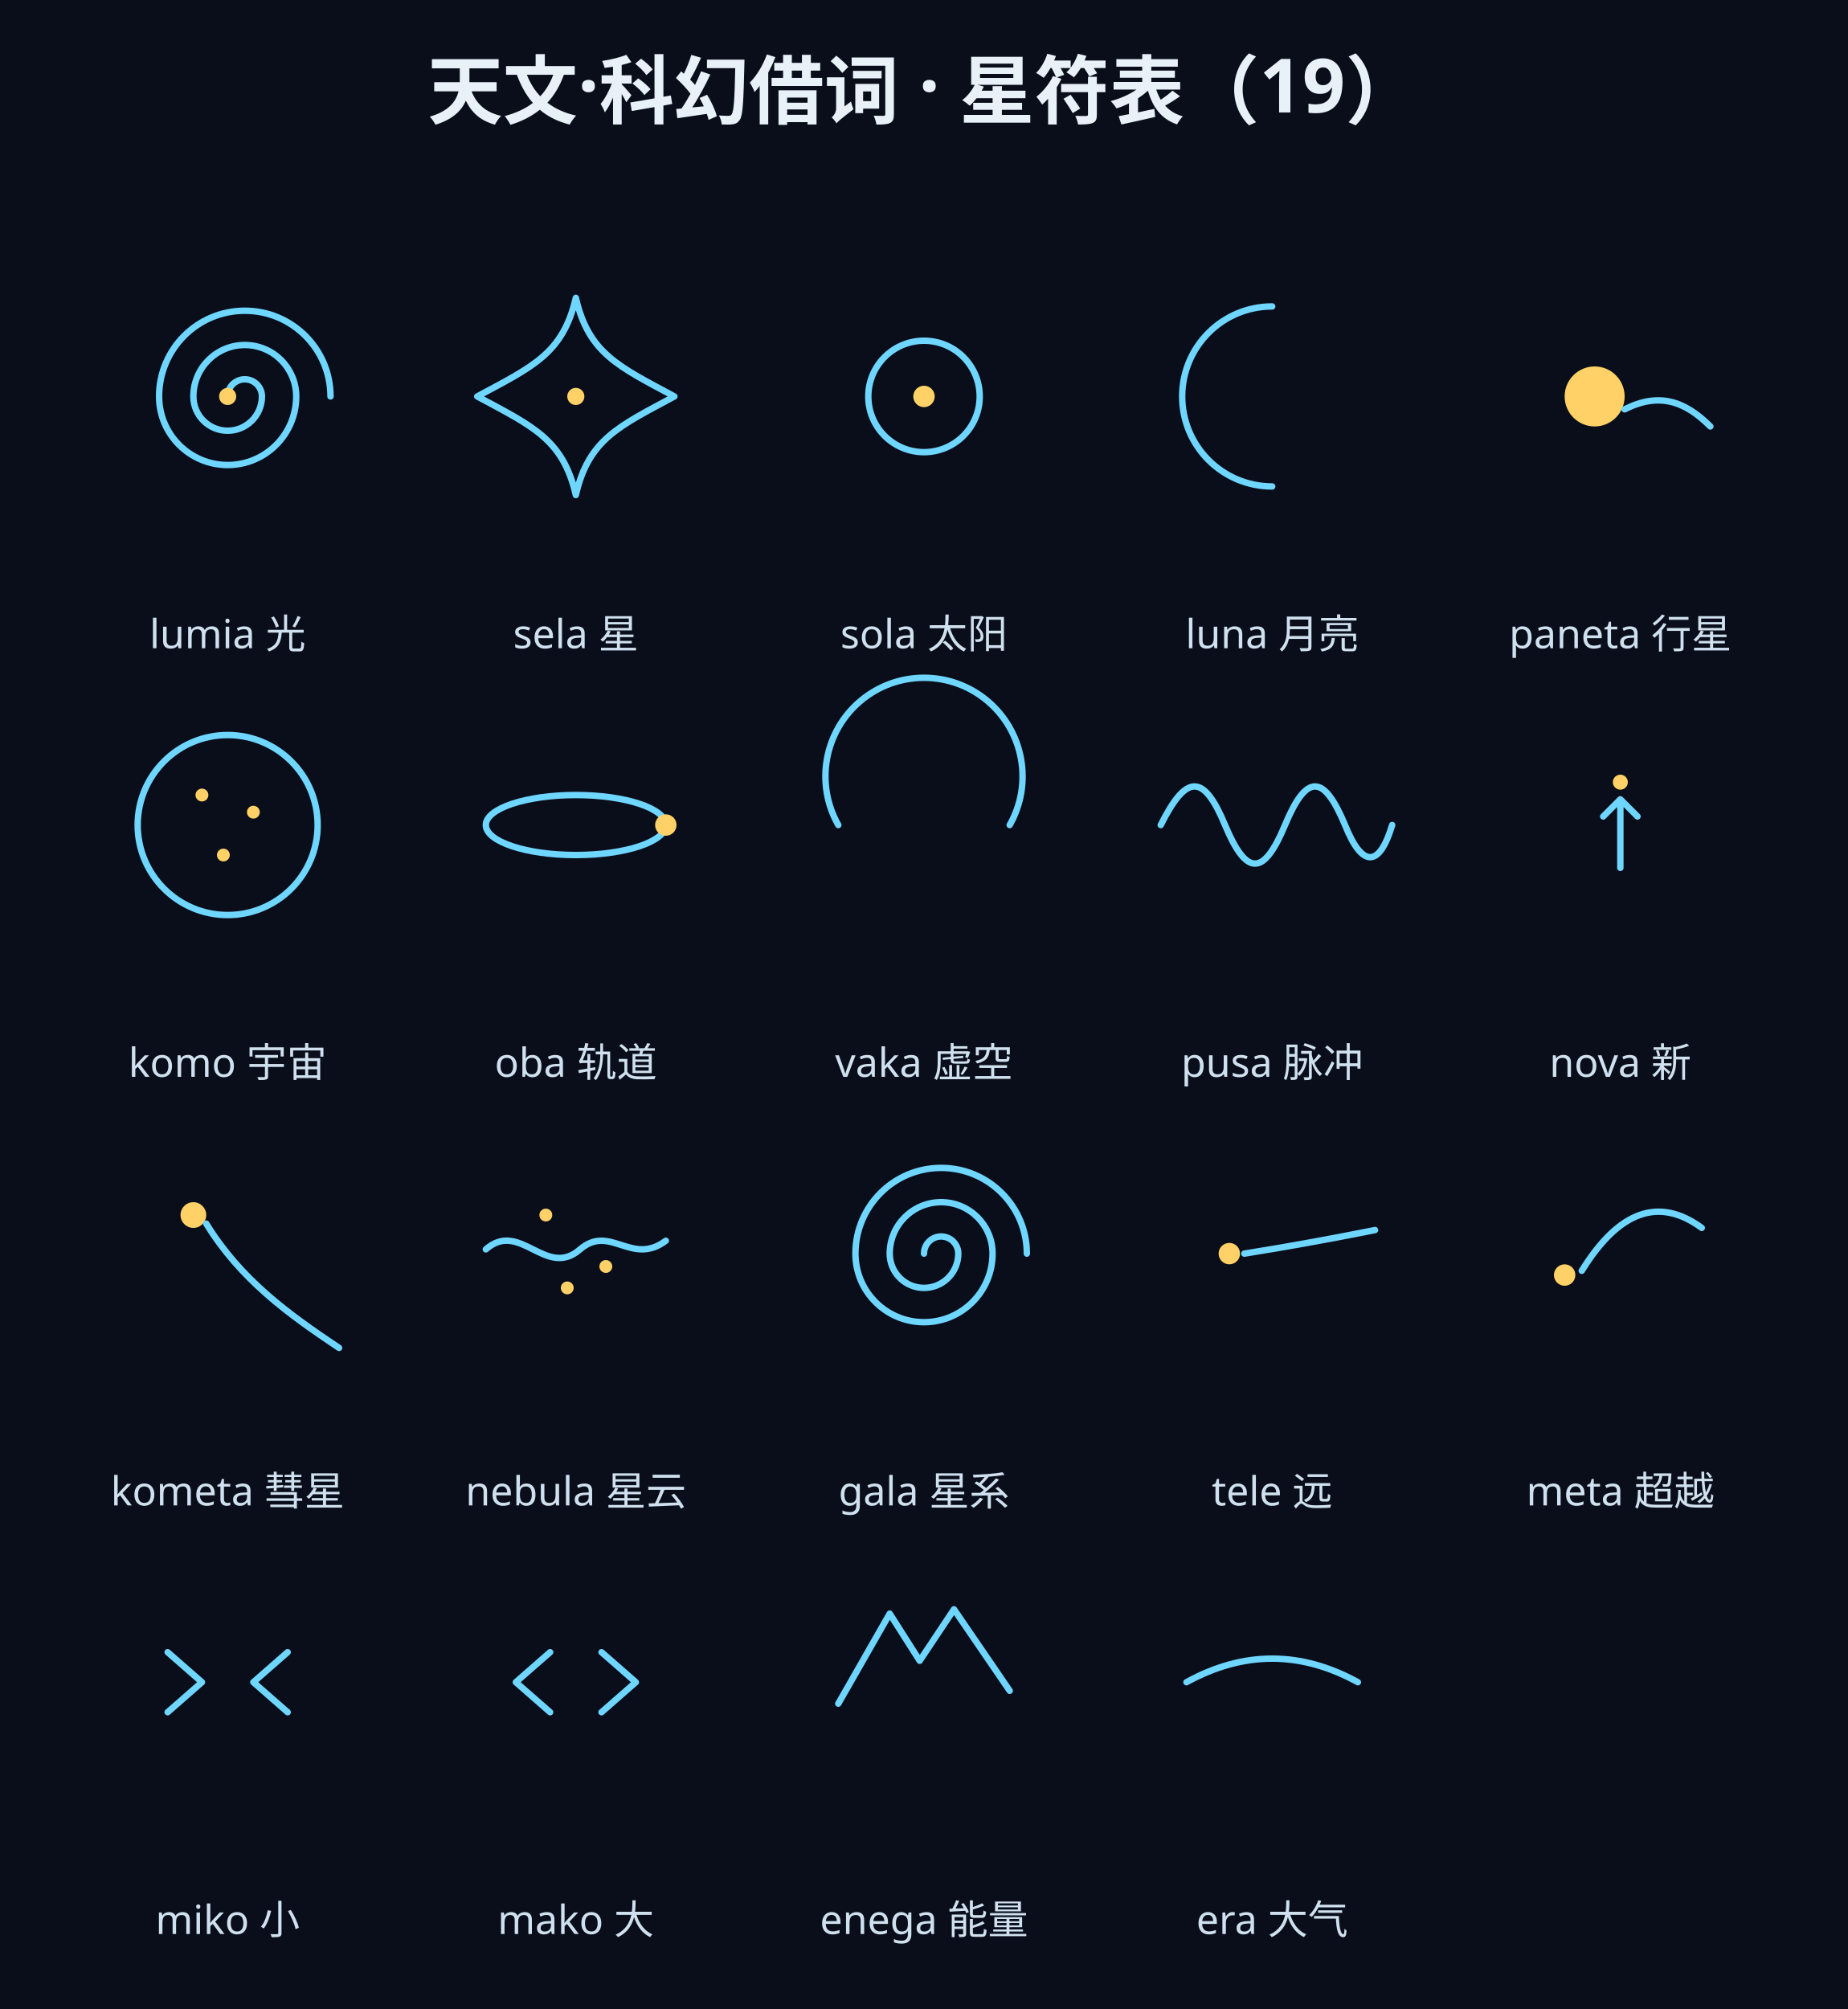
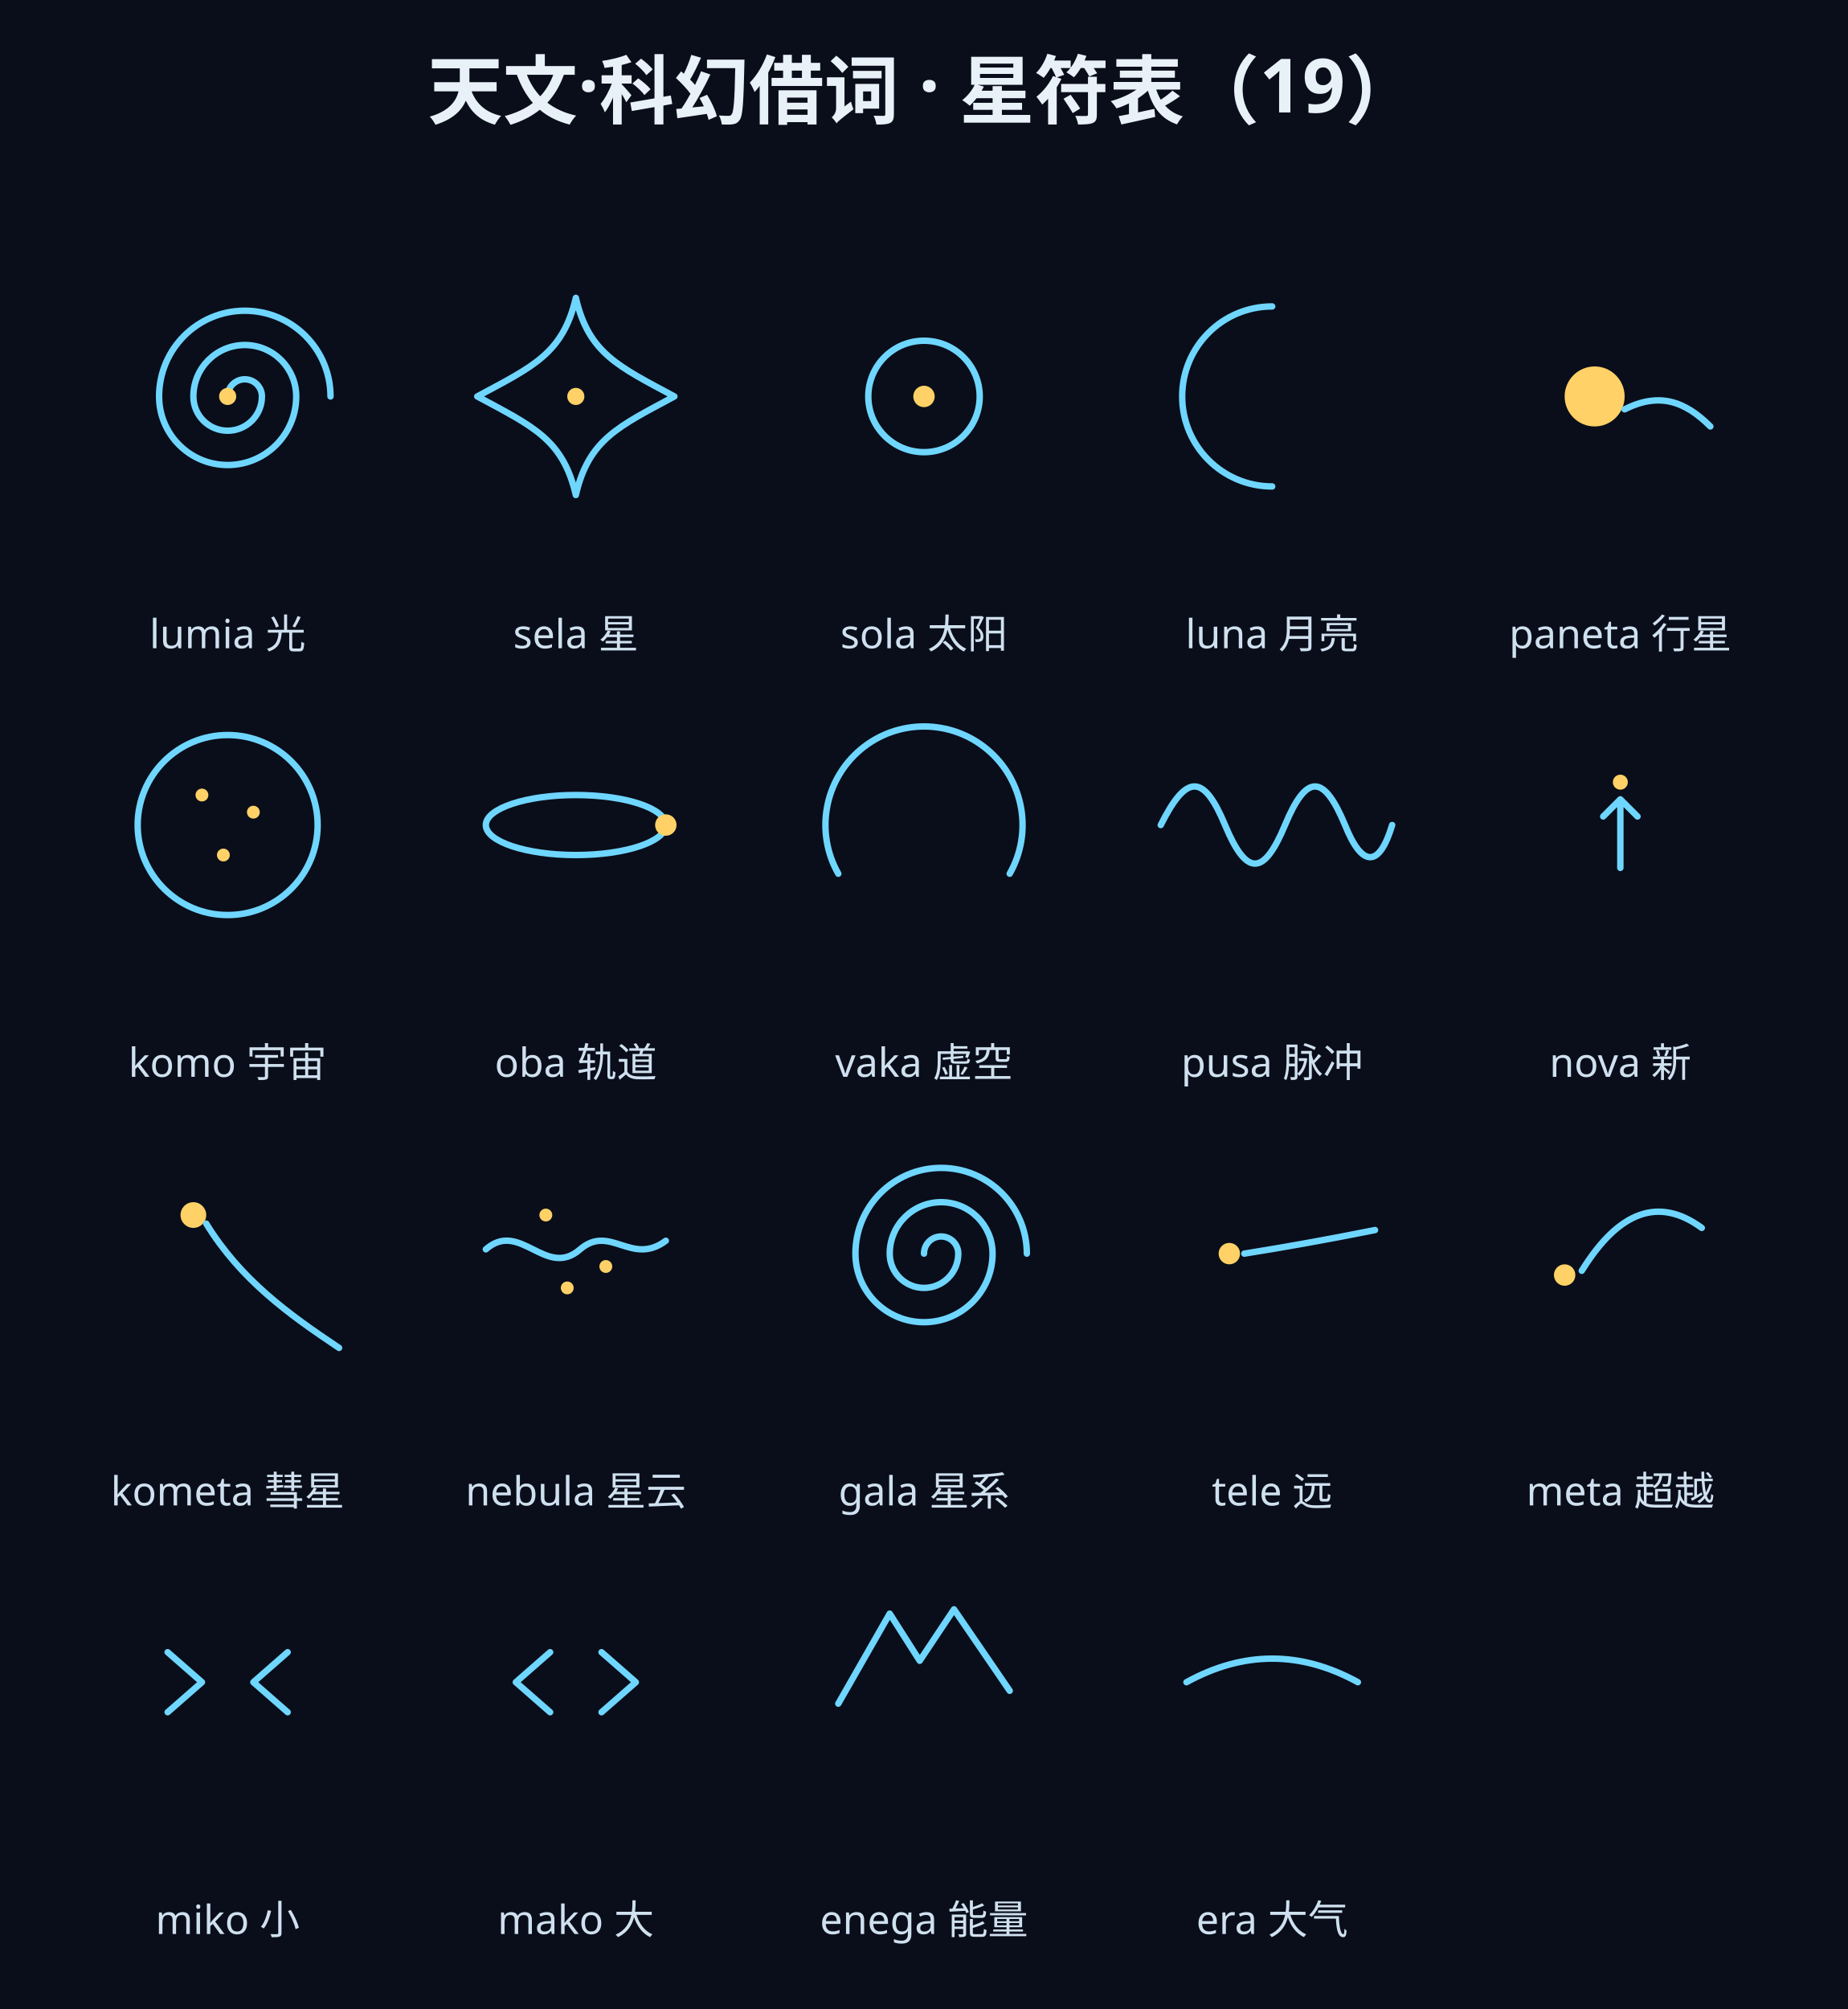
<svg xmlns="http://www.w3.org/2000/svg" viewBox="0 0 690 750" width="690" height="750">
  <rect width="690" height="750" fill="#0a0e1a" />
  <style>
    .t{fill:#e8f0f8;font-family:sans-serif;font-size:28px;font-weight:bold}
    .s{fill:none;stroke:#6fd6ff;stroke-width:3;stroke-linecap:round;stroke-linejoin:round}
    .d{fill:#ffd166;stroke:none}
    .lb{fill:#cfe0ef;font-family:sans-serif;font-size:15px;text-anchor:middle}
  </style>
  <text x="345" y="44" class="t" text-anchor="middle">天文·科幻借词 · 星符表（19）</text>
  <defs>
    <g id="g_lumia">
      <path class="s" d="M60 60 A8 8 0 0 1 76 60 A16 16 0 0 1 44 60 A24 24 0 0 1 92 60 A32 32 0 0 1 28 60 A40 40 0 0 1 108 60" />
      <circle class="d" cx="60" cy="60" r="4" />
    </g>
    <g id="g_sela">
      <path class="s" d="M60 14 C66 40 80 46 106 60 C80 74 66 80 60 106 C54 80 40 74 14 60 C40 46 54 40 60 14 Z" />
      <circle class="d" cx="60" cy="60" r="4" />
    </g>
    <g id="g_sola">
      <path class="s" d="M60 34 A26 26 0 1 1 60 86 A26 26 0 1 1 60 34 Z" />
      <circle class="d" cx="60" cy="60" r="5" />
    </g>
    <g id="g_luna">
      <path class="s" d="M60 18 A42 42 0 0 0 60 102" />
    </g>
    <g id="g_paneta">
      <circle class="d" cx="48" cy="60" r="14" />
      <path class="s" d="M62 66 C 78 58 90 62 102 74" />
    </g>
    <g id="g_komo">
      <circle class="s" cx="60" cy="60" r="42" />
      <circle class="d" cx="48" cy="46" r="3" />
      <circle class="d" cx="72" cy="54" r="3" />
      <circle class="d" cx="58" cy="74" r="3" />
    </g>
    <g id="g_oba">
      <ellipse class="s" cx="60" cy="60" rx="42" ry="14" />
      <circle class="d" cx="102" cy="60" r="5" />
    </g>
    <g id="g_vaka">
-       <path class="s" d="M20 60 A46 46 0 1 1 100 60" />
+       <path class="s" d="M20 82.72 A46 46 0 1 1 100 82.72" />
    </g>
    <g id="g_pusa">
      <path class="s" d="M8 60 C20 36 28 36 38 60 C48 84 56 84 66 60 C76 36 84 36 94 60 C102 80 110 80 116 60" />
    </g>
    <g id="g_nova">
      <path class="s" d="M60 80 V48 M52 56 L60 48 L68 56" />
      <circle class="d" cx="60" cy="40" r="3.5" />
    </g>
    <g id="g_kometa">
      <circle class="d" cx="44" cy="42" r="6" />
      <path class="s" d="M50 46 C66 72 88 88 112 104" />
    </g>
    <g id="g_nebula">
      <path class="s" d="M18 58 C34 44 46 72 62 58 C76 46 86 66 102 54" />
      <circle class="d" cx="46" cy="42" r="3" />
      <circle class="d" cx="74" cy="66" r="3" />
      <circle class="d" cx="56" cy="76" r="3" />
    </g>
    <g id="g_gala">
      <path class="s" d="M60 60 A8 8 0 0 1 76 60 A16 16 0 0 1 44 60 A24 24 0 0 1 92 60 A32 32 0 0 1 28 60 A40 40 0 0 1 108 60" />
    </g>
    <g id="g_tele">
      <circle class="d" cx="40" cy="60" r="5" />
      <path class="s" d="M47 60 C 66 57 88 53 108 49" />
    </g>
    <g id="g_meta">
      <circle class="d" cx="34" cy="70" r="5" />
      <path class="s" d="M42 68 Q68 26 98 48" />
    </g>
    <g id="g_miko">
      <path class="s" d="M32 46 L48 60 L32 74" />
      <path class="s" d="M88 46 L72 60 L88 74" />
    </g>
    <g id="g_mako">
      <path class="s" d="M48 46 L32 60 L48 74" />
      <path class="s" d="M72 46 L88 60 L72 74" />
    </g>
    <g id="g_enega">
      <path class="s" d="M20 70 L44 28 L58 50 L74 26 L100 64" />
    </g>
    <g id="g_era">
      <path class="s" d="M20 60 Q60 38 100 60" />
    </g>
  </defs>
  <g transform="translate(37,100) scale(0.8)">
    <use href="#g_lumia" />
  </g>
  <text x="85" y="242" class="lb">lumia 光</text>
  <g transform="translate(167,100) scale(0.8)">
    <use href="#g_sela" />
  </g>
  <text x="215" y="242" class="lb">sela 星</text>
  <g transform="translate(297,100) scale(0.8)">
    <use href="#g_sola" />
  </g>
  <text x="345" y="242" class="lb">sola 太阳</text>
  <g transform="translate(427,100) scale(0.8)">
    <use href="#g_luna" />
  </g>
  <text x="475" y="242" class="lb">luna 月亮</text>
  <g transform="translate(557,100) scale(0.8)">
    <use href="#g_paneta" />
  </g>
  <text x="605" y="242" class="lb">paneta 行星</text>
  <g transform="translate(37,260) scale(0.8)">
    <use href="#g_komo" />
  </g>
  <text x="85" y="402" class="lb">komo 宇宙</text>
  <g transform="translate(167,260) scale(0.8)">
    <use href="#g_oba" />
  </g>
  <text x="215" y="402" class="lb">oba 轨道</text>
  <g transform="translate(297,260) scale(0.8)">
    <use href="#g_vaka" />
  </g>
  <text x="345" y="402" class="lb">vaka 虚空</text>
  <g transform="translate(427,260) scale(0.8)">
    <use href="#g_pusa" />
  </g>
  <text x="475" y="402" class="lb">pusa 脉冲</text>
  <g transform="translate(557,260) scale(0.8)">
    <use href="#g_nova" />
  </g>
  <text x="605" y="402" class="lb">nova 新</text>
  <g transform="translate(37,420) scale(0.8)">
    <use href="#g_kometa" />
  </g>
  <text x="85" y="562" class="lb">kometa 彗星</text>
  <g transform="translate(167,420) scale(0.8)">
    <use href="#g_nebula" />
  </g>
  <text x="215" y="562" class="lb">nebula 星云</text>
  <g transform="translate(297,420) scale(0.8)">
    <use href="#g_gala" />
  </g>
  <text x="345" y="562" class="lb">gala 星系</text>
  <g transform="translate(427,420) scale(0.8)">
    <use href="#g_tele" />
  </g>
  <text x="475" y="562" class="lb">tele 远</text>
  <g transform="translate(557,420) scale(0.8)">
    <use href="#g_meta" />
  </g>
  <text x="605" y="562" class="lb">meta 超越</text>
  <g transform="translate(37,580) scale(0.8)">
    <use href="#g_miko" />
  </g>
  <text x="85" y="722" class="lb">miko 小</text>
  <g transform="translate(167,580) scale(0.8)">
    <use href="#g_mako" />
  </g>
  <text x="215" y="722" class="lb">mako 大</text>
  <g transform="translate(297,580) scale(0.8)">
    <use href="#g_enega" />
  </g>
  <text x="345" y="722" class="lb">enega 能量</text>
  <g transform="translate(427,580) scale(0.8)">
    <use href="#g_era" />
  </g>
  <text x="475" y="722" class="lb">era 大气</text>
</svg>
